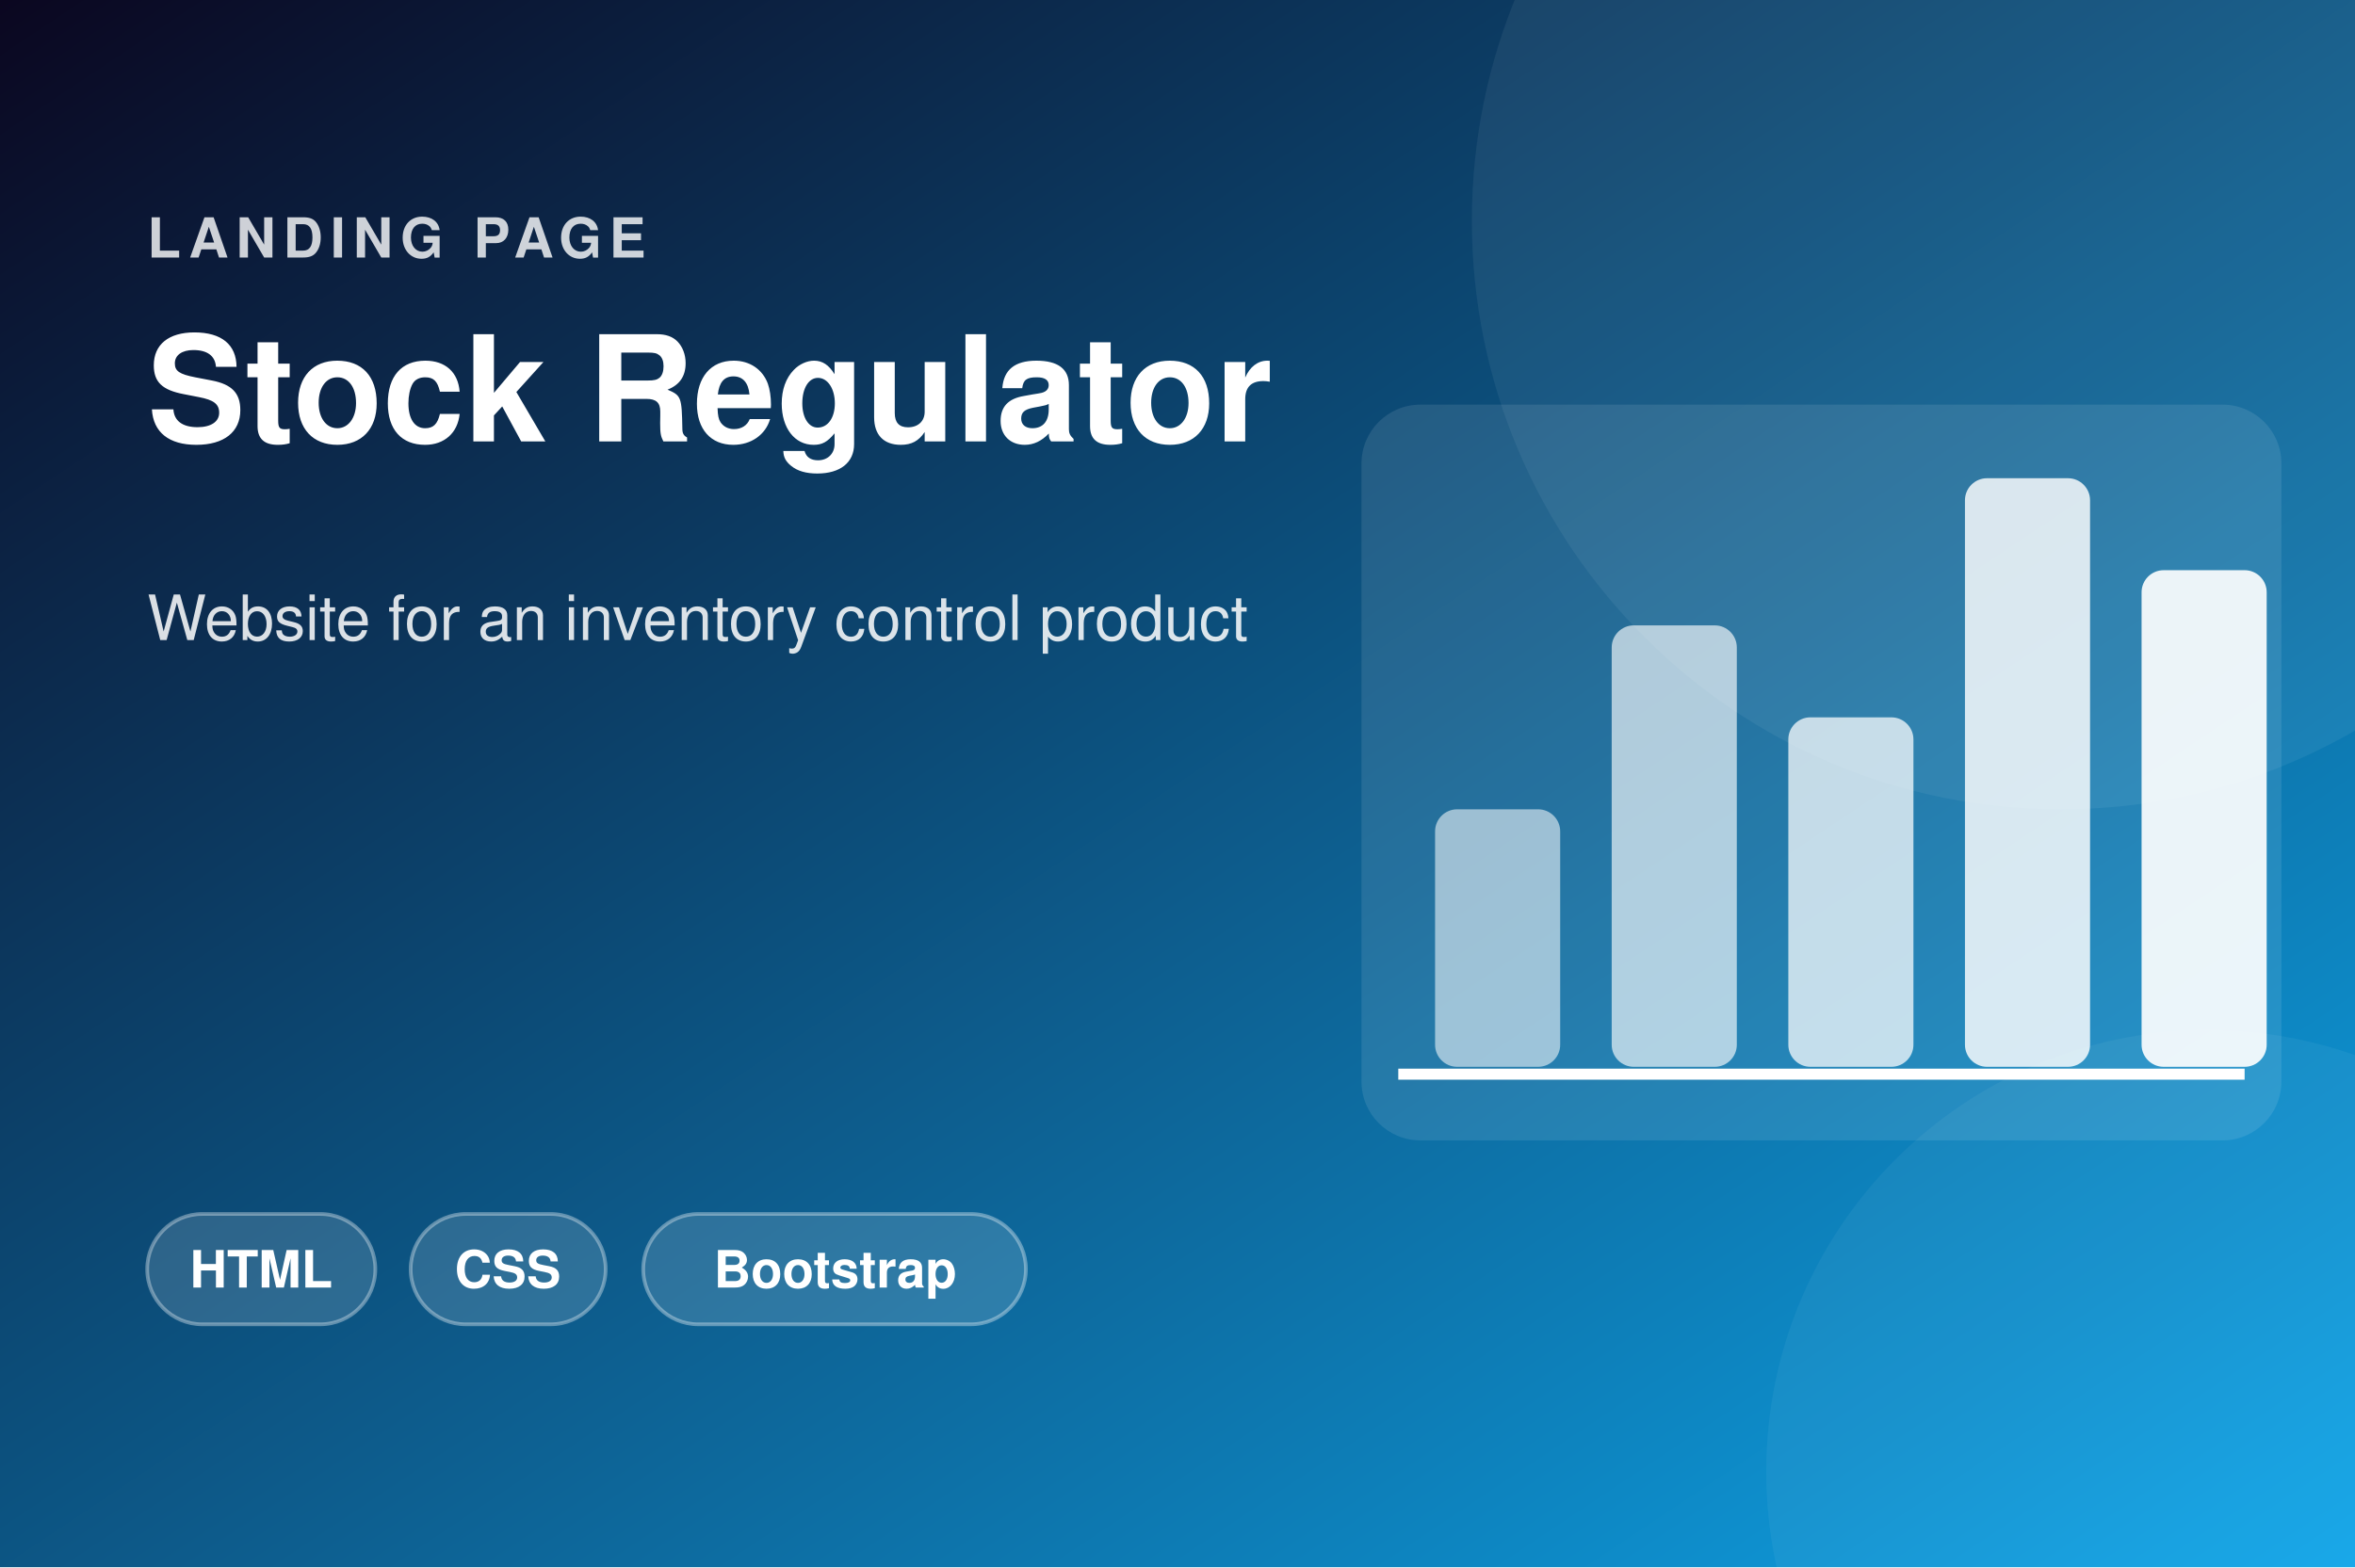
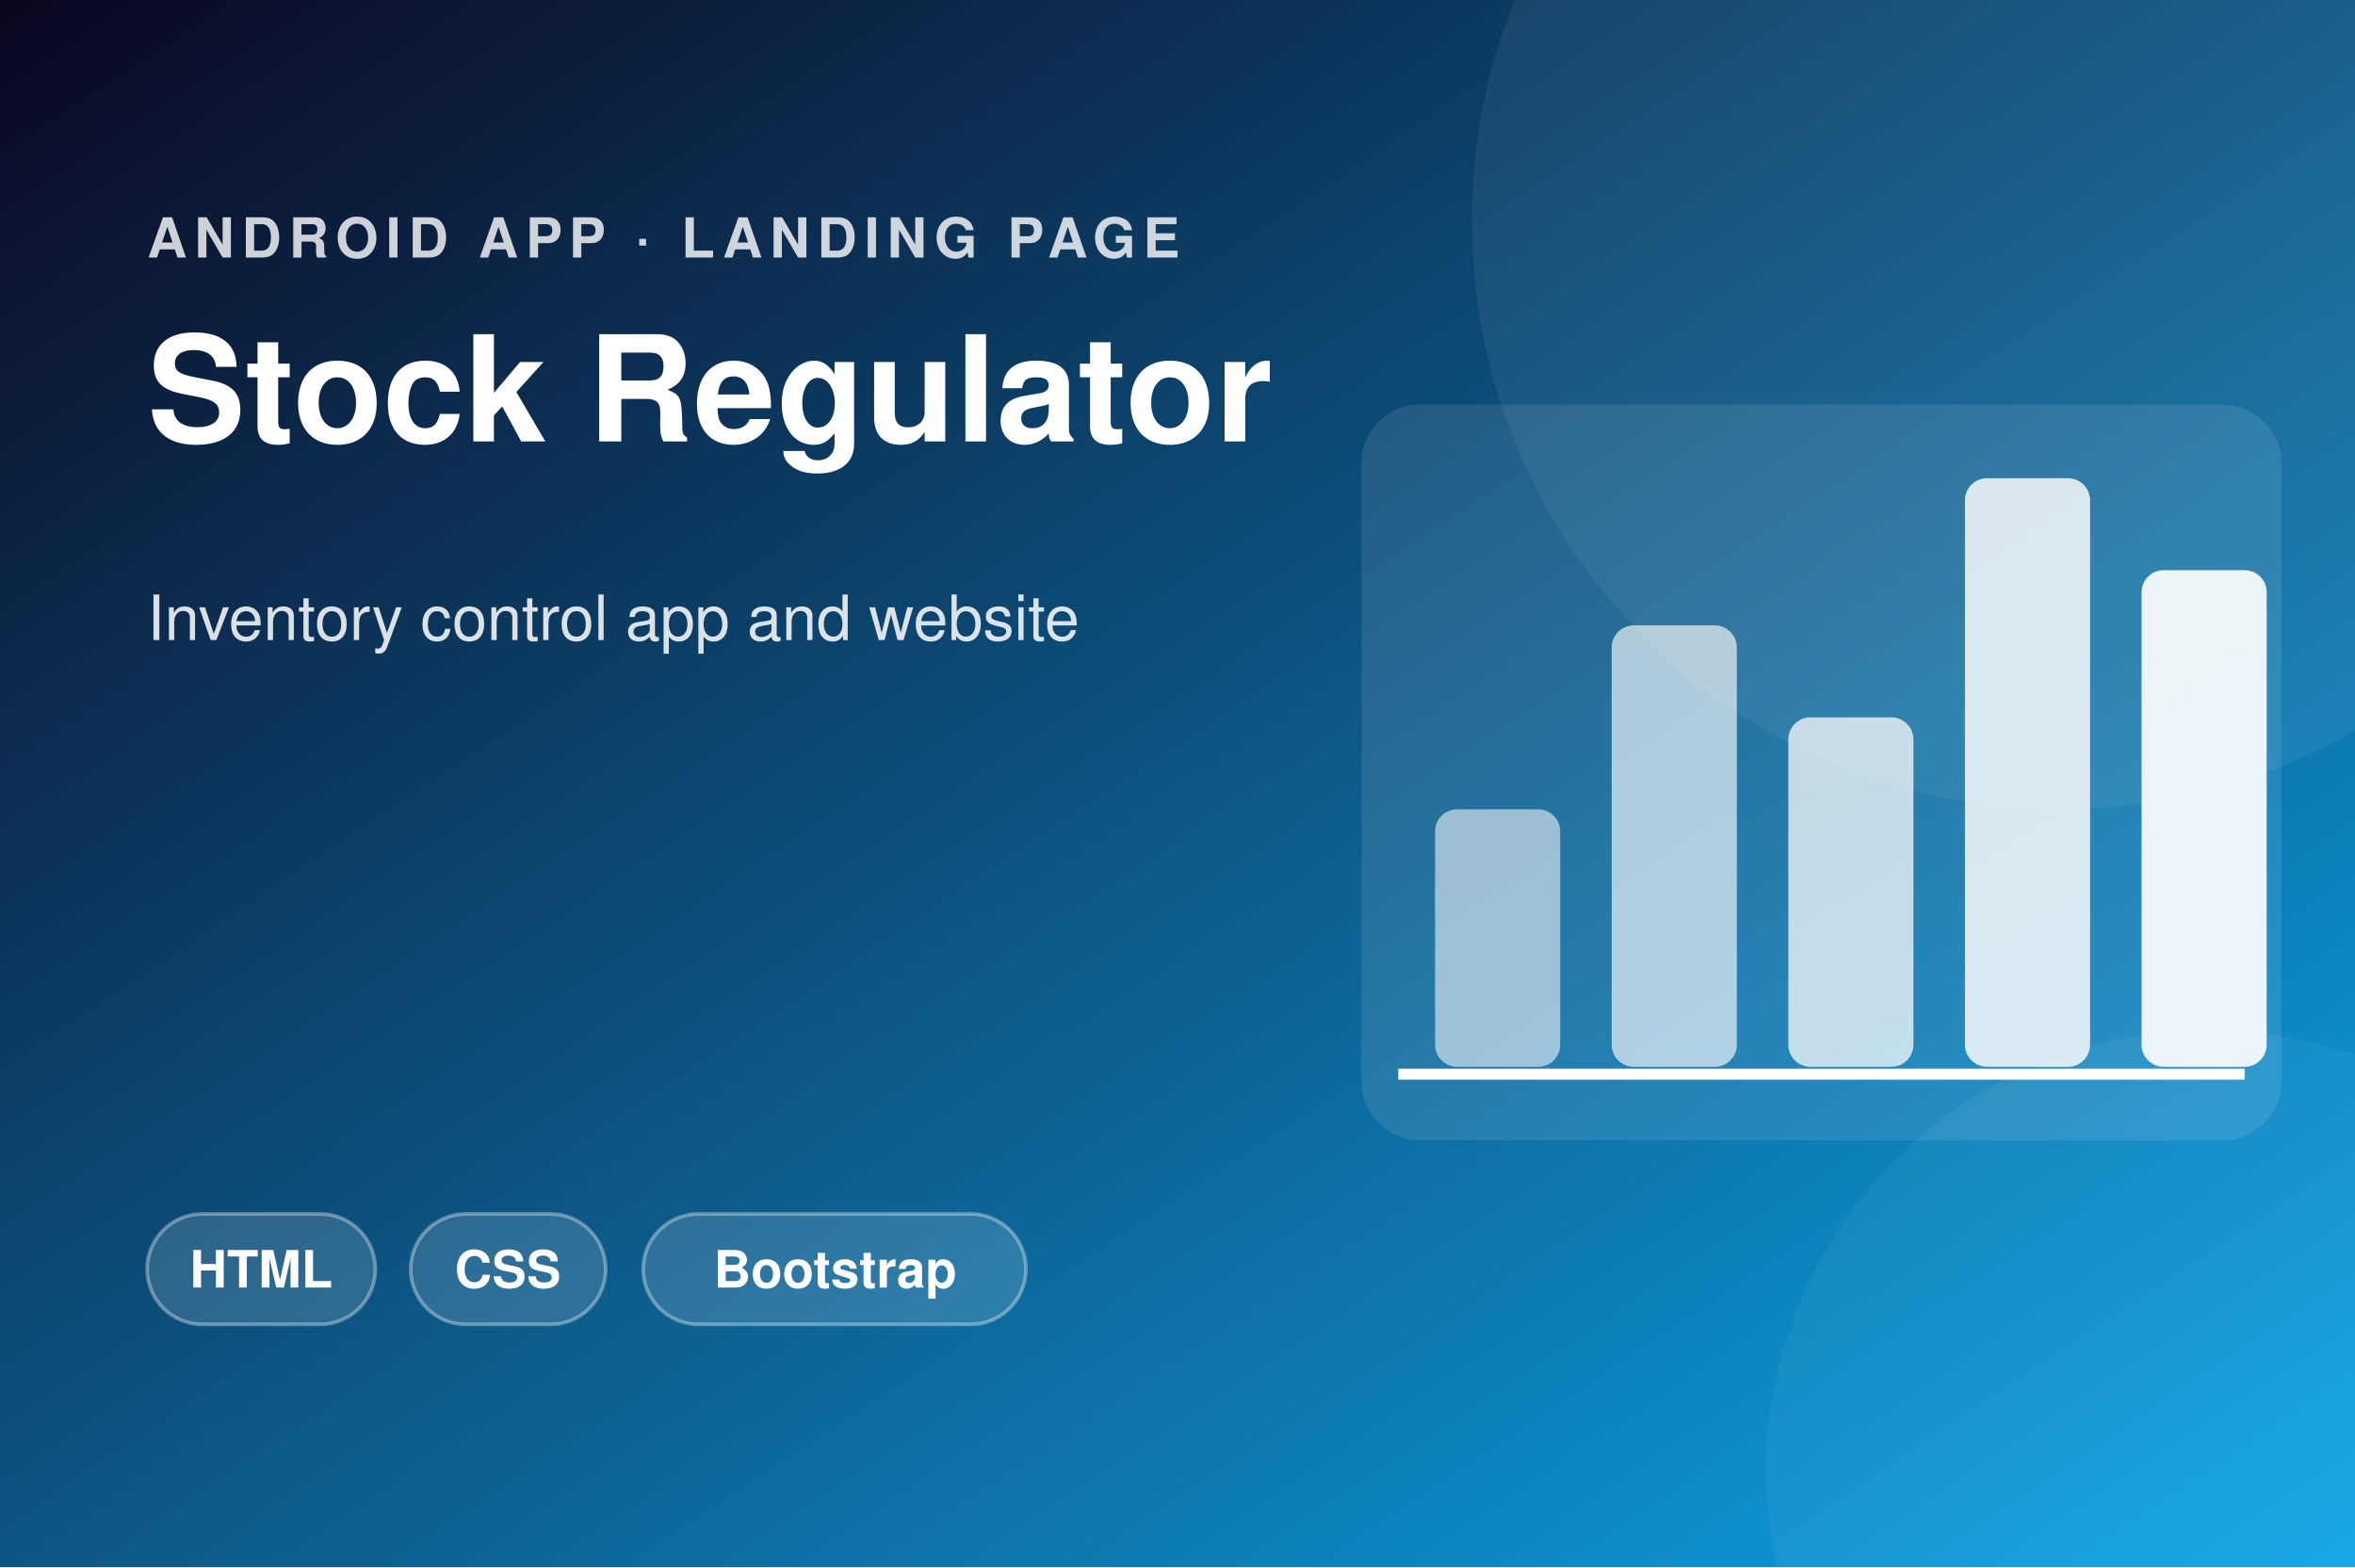
<svg xmlns="http://www.w3.org/2000/svg" width="640" height="426" viewBox="0 0 640 426" font-family="Poppins, Segoe UI, Helvetica, Arial, sans-serif">
  <defs>
    <linearGradient id="g" x1="0" y1="0" x2="1" y2="1">
      <stop offset="0" stop-color="#0b061f" />
      <stop offset="1" stop-color="#0ea5e9" />
    </linearGradient>
  </defs>
  <rect width="640" height="426" fill="url(#g)" />
  <circle cx="560" cy="60" r="160" fill="#fff" fill-opacity=".06" />
  <circle cx="600" cy="400" r="120" fill="#fff" fill-opacity=".05" />
  <rect x="370" y="110" width="250" height="200" rx="16" fill="#fff" fill-opacity=".1" />
  <rect x="390" y="220" width="34" height="70" rx="6" fill="#fff" fill-opacity="0.55" />
  <rect x="438" y="170" width="34" height="120" rx="6" fill="#fff" fill-opacity="0.64" />
  <rect x="486" y="195" width="34" height="95" rx="6" fill="#fff" fill-opacity="0.73" />
  <rect x="534" y="130" width="34" height="160" rx="6" fill="#fff" fill-opacity="0.82" />
  <rect x="582" y="155" width="34" height="135" rx="6" fill="#fff" fill-opacity="0.91" />
  <line x1="380" x2="610" y1="292" y2="292" stroke="#fff" stroke-width="3" />
-   <text x="40" y="70" font-size="15" font-weight="600" fill="#fff" fill-opacity=".8" letter-spacing="2">LANDING PAGE</text>
+   <text x="40" y="70" font-size="15" font-weight="600" fill="#fff" fill-opacity=".8" letter-spacing="2">ANDROID APP · LANDING PAGE</text>
  <text x="40" y="120" font-size="40" font-weight="800" fill="#fff">Stock Regulator</text>
-   <text x="40" y="174" font-size="17" fill="#fff" fill-opacity=".85">Website for an inventory control product</text>
+   <text x="40" y="174" font-size="17" fill="#fff" fill-opacity=".85">Inventory control app and website</text>
  <rect x="40" y="330" width="62" height="30" rx="15" fill="#ffffff" fill-opacity=".14" stroke="#ffffff" stroke-opacity=".35" />
  <text x="71" y="350" text-anchor="middle" font-size="14" font-weight="600" fill="#fff">HTML</text>
  <rect x="111.6" y="330" width="53" height="30" rx="15" fill="#ffffff" fill-opacity=".14" stroke="#ffffff" stroke-opacity=".35" />
  <text x="138" y="350" text-anchor="middle" font-size="14" font-weight="600" fill="#fff">CSS</text>
  <rect x="174.8" y="330" width="104" height="30" rx="15" fill="#ffffff" fill-opacity=".14" stroke="#ffffff" stroke-opacity=".35" />
  <text x="227" y="350" text-anchor="middle" font-size="14" font-weight="600" fill="#fff">Bootstrap</text>
</svg>
